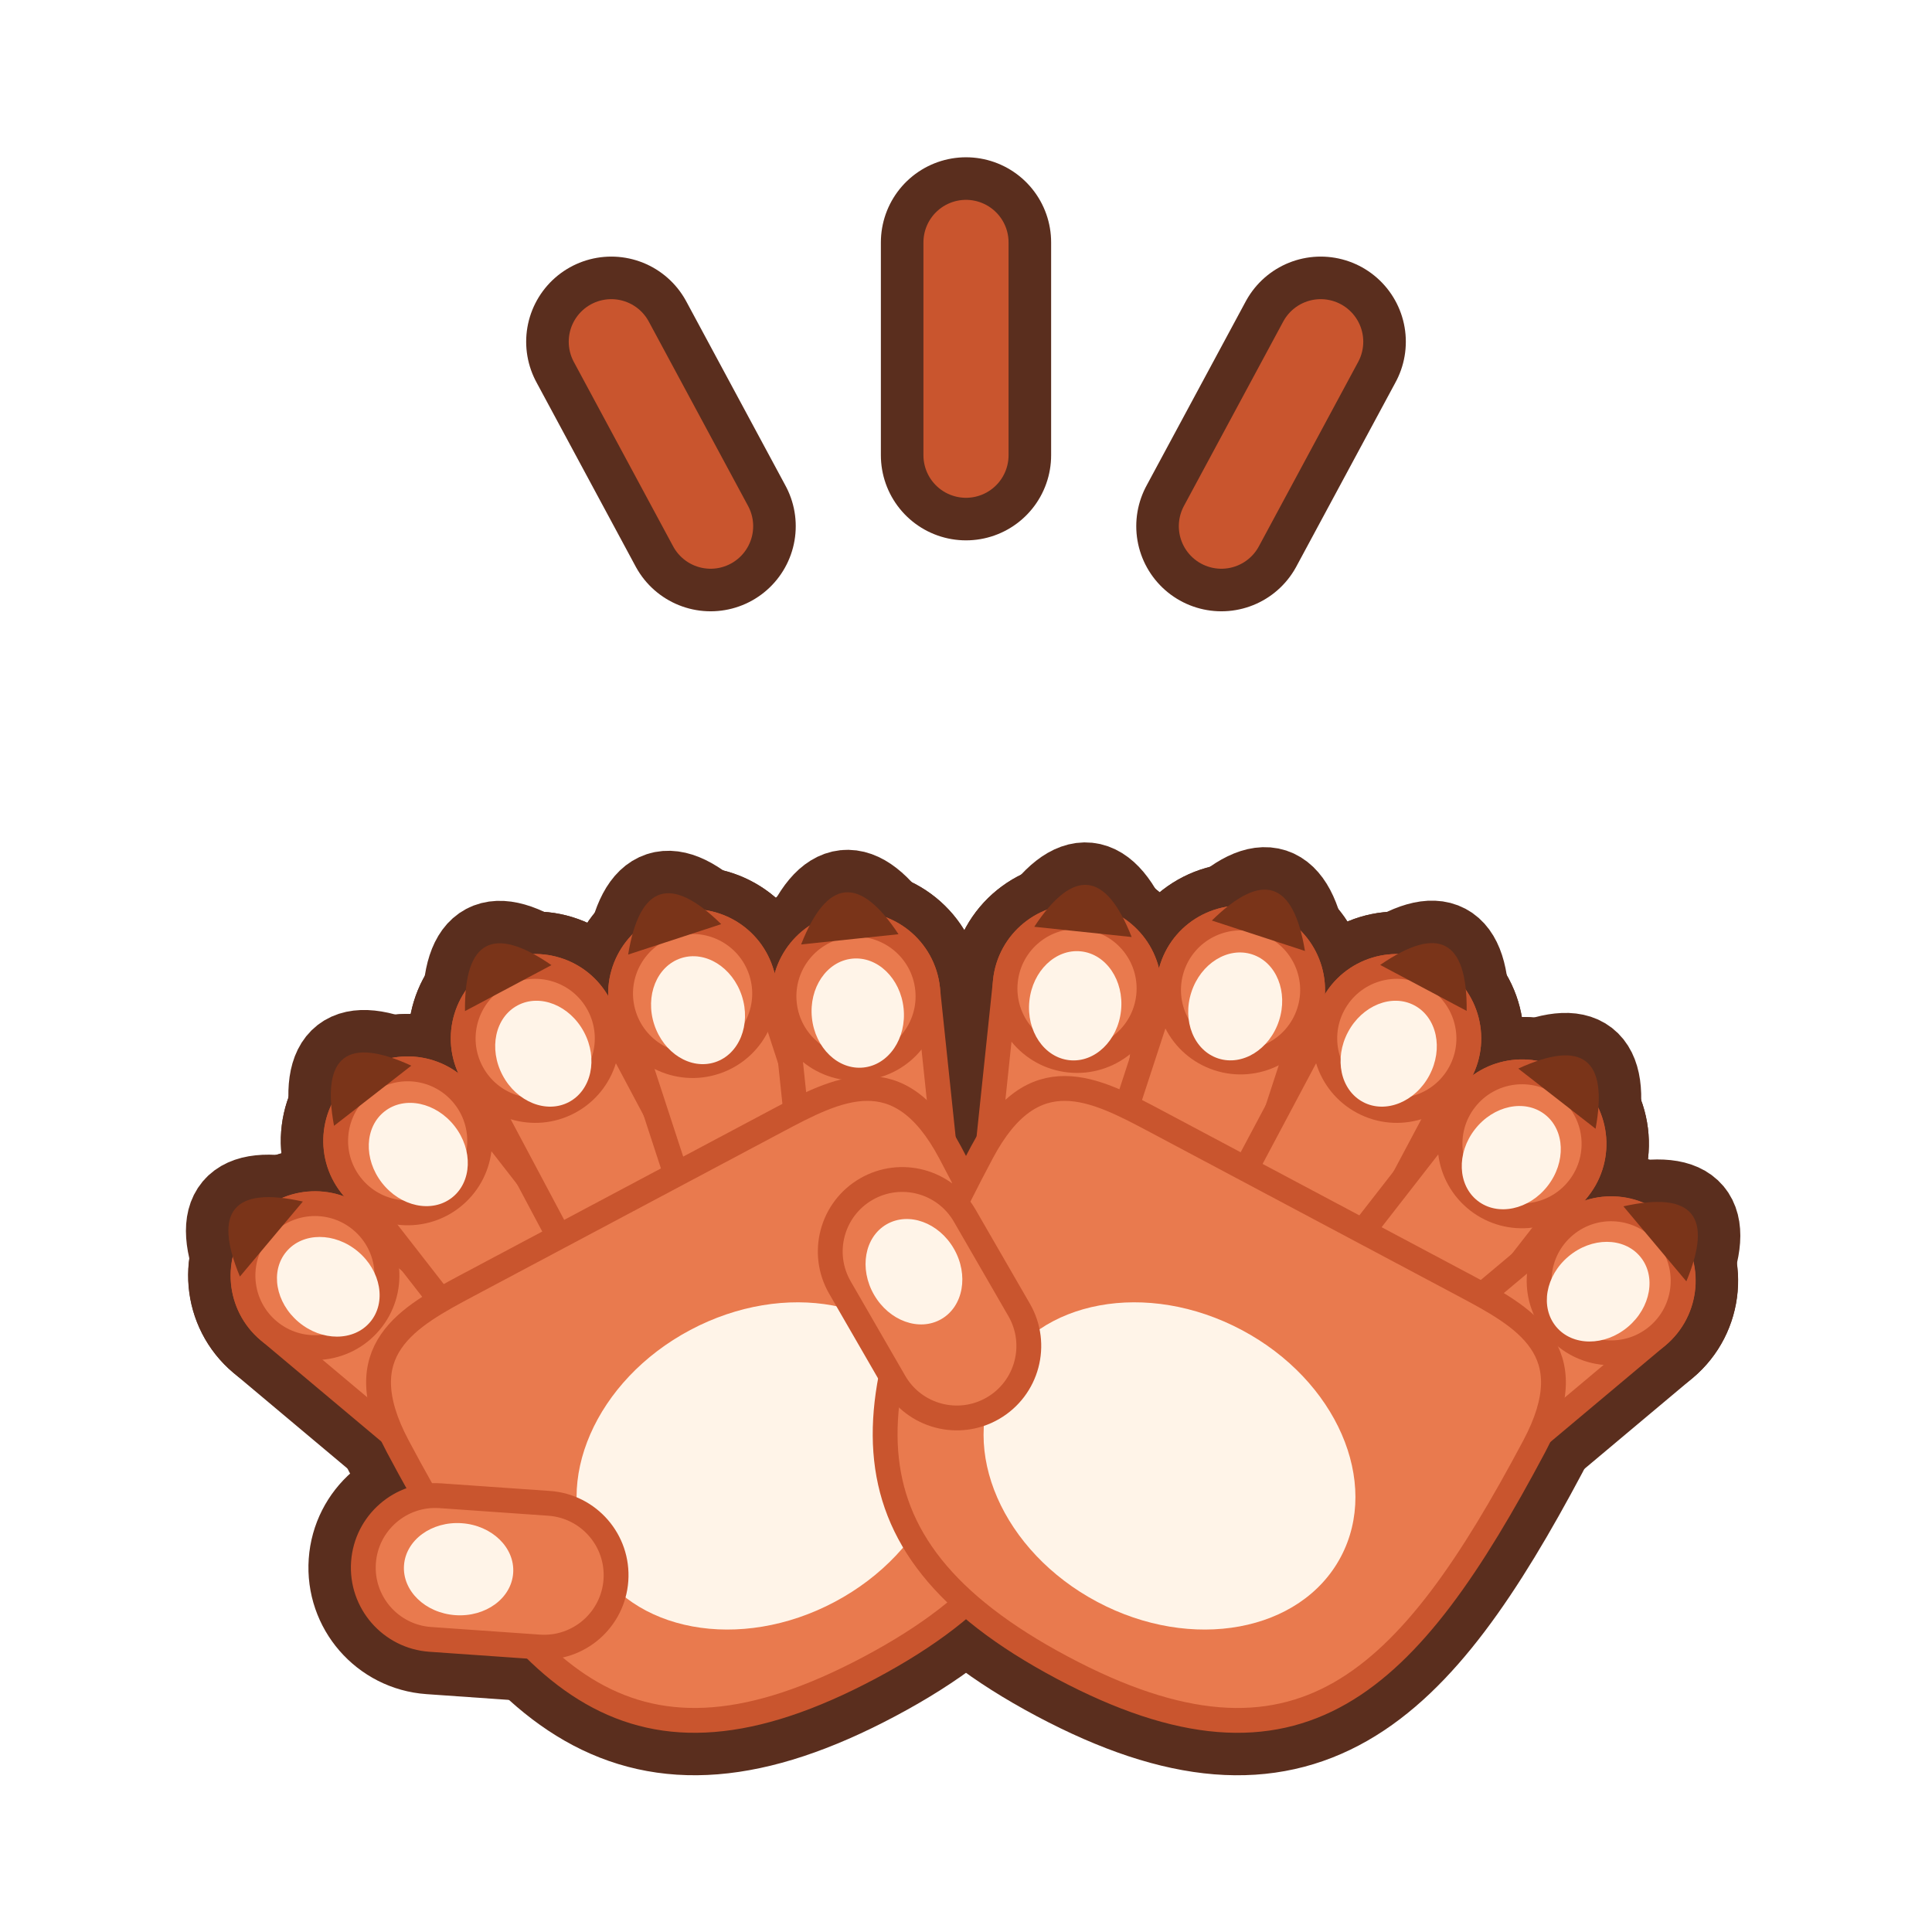
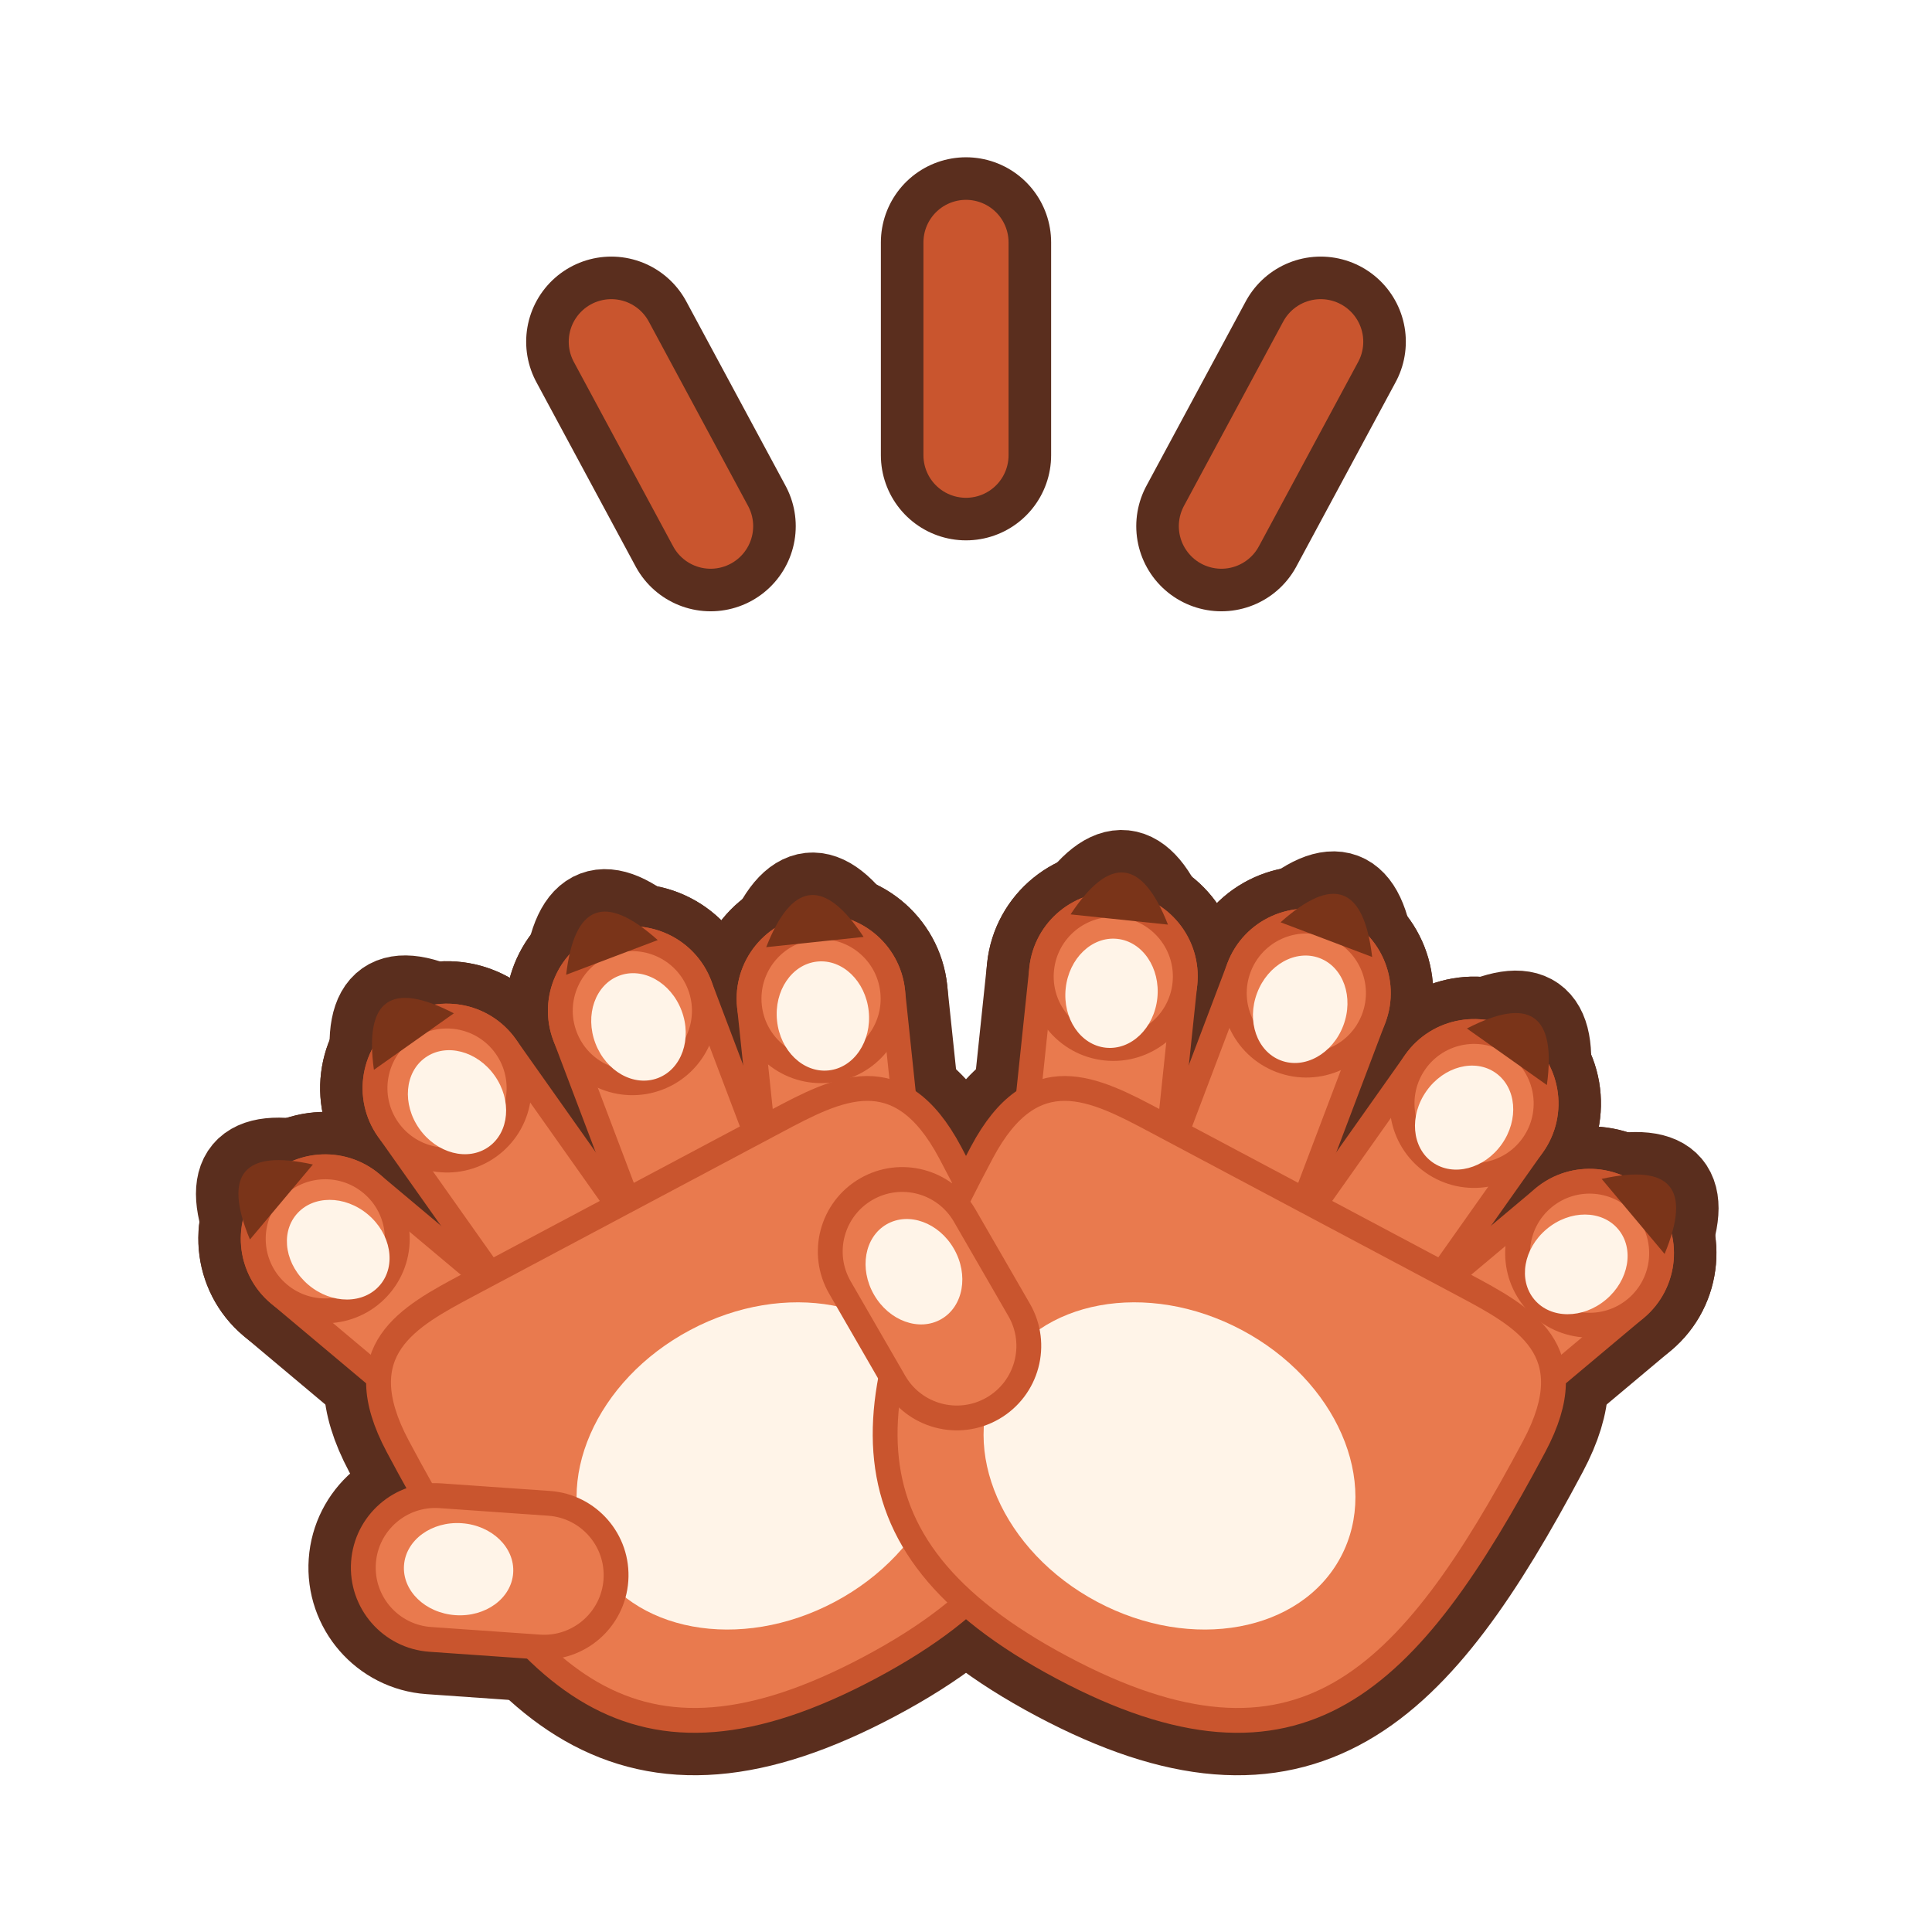
<svg xmlns="http://www.w3.org/2000/svg" viewBox="0 0 256 256" width="256" height="256" role="img" aria-labelledby="t-clap_red_panda">
  <g transform="translate(7.68,7.68) scale(0.94)">
    <g class="outline">
      <g transform="translate(98 196) rotate(-28) scale(0.7) translate(-128 -184)">
-         <g transform="rotate(-22 82.64 152)">
-           <rect x="68.14" y="94.24" width="29" height="75.76" rx="14.5" fill="#5A2E1E" stroke="#5A2E1E" stroke-width="22.1" stroke-linejoin="round" />
-           <circle cx="82.64" cy="108.7" r="14.5" fill="#5A2E1E" stroke="#5A2E1E" stroke-width="22.1" stroke-linejoin="round" />
-           <path d="M72.78 97.24q9.86-19 19.72 0z" fill="#5A2E1E" stroke="#5A2E1E" stroke-width="17.1" stroke-linejoin="round" />
-           <ellipse cx="82.64" cy="112.2" rx="9.28" ry="11.02" fill="#5A2E1E" stroke="#5A2E1E" stroke-width="17.1" stroke-linejoin="round" />
+         <g transform="rotate(-22 90.2 152)">
+           <rect x="75.7" y="88.16" width="29" height="81.84" rx="14.5" fill="#5A2E1E" stroke="#5A2E1E" stroke-width="22.1" stroke-linejoin="round" />
+           <circle cx="90.2" cy="102.7" r="14.5" fill="#5A2E1E" stroke="#5A2E1E" stroke-width="22.1" stroke-linejoin="round" />
+           <path d="M80.34 91.16q9.86-19 19.72 0z" fill="#5A2E1E" stroke="#5A2E1E" stroke-width="17.1" stroke-linejoin="round" />
+           <ellipse cx="90.2" cy="106.1" rx="9.28" ry="11.02" fill="#5A2E1E" stroke="#5A2E1E" stroke-width="17.1" stroke-linejoin="round" />
        </g>
-         <g transform="rotate(-9.9 105.3 152)">
-           <rect x="90.82" y="81.32" width="29" height="88.68" rx="14.5" fill="#5A2E1E" stroke="#5A2E1E" stroke-width="22.1" stroke-linejoin="round" />
-           <circle cx="105.3" cy="95.82" r="14.5" fill="#5A2E1E" stroke="#5A2E1E" stroke-width="22.1" stroke-linejoin="round" />
-           <path d="M95.46 84.32q9.86-19 19.72 0z" fill="#5A2E1E" stroke="#5A2E1E" stroke-width="17.1" stroke-linejoin="round" />
-           <ellipse cx="105.3" cy="99.3" rx="9.28" ry="11.02" fill="#5A2E1E" stroke="#5A2E1E" stroke-width="17.1" stroke-linejoin="round" />
+         <g transform="rotate(-7.26 115.4 152)">
+           <rect x="100.9" y="76" width="29" height="94" rx="14.5" fill="#5A2E1E" stroke="#5A2E1E" stroke-width="22.1" stroke-linejoin="round" />
+           <circle cx="115.4" cy="90.5" r="14.5" fill="#5A2E1E" stroke="#5A2E1E" stroke-width="22.1" stroke-linejoin="round" />
+           <path d="M105.5 79q9.86-19 19.72 0z" fill="#5A2E1E" stroke="#5A2E1E" stroke-width="17.1" stroke-linejoin="round" />
+           <ellipse cx="115.4" cy="93.98" rx="9.28" ry="11.02" fill="#5A2E1E" stroke="#5A2E1E" stroke-width="17.1" stroke-linejoin="round" />
        </g>
-         <g transform="rotate(0 128 152)">
-           <rect x="113.5" y="76" width="29" height="94" rx="14.5" fill="#5A2E1E" stroke="#5A2E1E" stroke-width="22.1" stroke-linejoin="round" />
-           <circle cx="128" cy="90.5" r="14.5" fill="#5A2E1E" stroke="#5A2E1E" stroke-width="22.1" stroke-linejoin="round" />
-           <path d="M118.1 79q9.86-19 19.72 0z" fill="#5A2E1E" stroke="#5A2E1E" stroke-width="17.1" stroke-linejoin="round" />
-           <ellipse cx="128" cy="93.98" rx="9.28" ry="11.02" fill="#5A2E1E" stroke="#5A2E1E" stroke-width="17.1" stroke-linejoin="round" />
+         <g transform="rotate(7.26 140.6 152)">
+           <rect x="126.1" y="79.8" width="29" height="90.2" rx="14.5" fill="#5A2E1E" stroke="#5A2E1E" stroke-width="22.1" stroke-linejoin="round" />
+           <circle cx="140.6" cy="94.3" r="14.5" fill="#5A2E1E" stroke="#5A2E1E" stroke-width="22.1" stroke-linejoin="round" />
+           <path d="M130.7 82.8q9.86-19 19.72 0z" fill="#5A2E1E" stroke="#5A2E1E" stroke-width="17.1" stroke-linejoin="round" />
+           <ellipse cx="140.6" cy="97.78" rx="9.28" ry="11.02" fill="#5A2E1E" stroke="#5A2E1E" stroke-width="17.1" stroke-linejoin="round" />
        </g>
-         <g transform="rotate(9.9 150.7 152)">
-           <rect x="136.2" y="82.08" width="29" height="87.92" rx="14.5" fill="#5A2E1E" stroke="#5A2E1E" stroke-width="22.1" stroke-linejoin="round" />
-           <circle cx="150.7" cy="96.58" r="14.5" fill="#5A2E1E" stroke="#5A2E1E" stroke-width="22.1" stroke-linejoin="round" />
-           <path d="M140.8 85.08q9.86-19 19.72 0z" fill="#5A2E1E" stroke="#5A2E1E" stroke-width="17.1" stroke-linejoin="round" />
-           <ellipse cx="150.7" cy="100.1" rx="9.28" ry="11.02" fill="#5A2E1E" stroke="#5A2E1E" stroke-width="17.1" stroke-linejoin="round" />
-         </g>
-         <g transform="rotate(22 173.4 152)">
-           <rect x="158.9" y="95.76" width="29" height="74.24" rx="14.5" fill="#5A2E1E" stroke="#5A2E1E" stroke-width="22.1" stroke-linejoin="round" />
-           <circle cx="173.4" cy="110.3" r="14.5" fill="#5A2E1E" stroke="#5A2E1E" stroke-width="22.1" stroke-linejoin="round" />
-           <path d="M163.5 98.76q9.86-19 19.72 0z" fill="#5A2E1E" stroke="#5A2E1E" stroke-width="17.1" stroke-linejoin="round" />
-           <ellipse cx="173.4" cy="113.7" rx="9.28" ry="11.02" fill="#5A2E1E" stroke="#5A2E1E" stroke-width="17.1" stroke-linejoin="round" />
+         <g transform="rotate(22 165.8 152)">
+           <rect x="151.3" y="92.72" width="29" height="77.28" rx="14.5" fill="#5A2E1E" stroke="#5A2E1E" stroke-width="22.1" stroke-linejoin="round" />
+           <circle cx="165.8" cy="107.2" r="14.5" fill="#5A2E1E" stroke="#5A2E1E" stroke-width="22.1" stroke-linejoin="round" />
+           <path d="M155.9 95.72q9.86-19 19.72 0z" fill="#5A2E1E" stroke="#5A2E1E" stroke-width="17.1" stroke-linejoin="round" />
+           <ellipse cx="165.8" cy="110.7" rx="9.28" ry="11.02" fill="#5A2E1E" stroke="#5A2E1E" stroke-width="17.1" stroke-linejoin="round" />
        </g>
        <path d="M65 150C65 128 79 128 93 128H163C177 128 191 128 191 150C191 204 182.2 234 128 234C73.82 234 65 204 65 150Z" fill="#5A2E1E" stroke="#5A2E1E" stroke-width="22.1" stroke-linejoin="round" />
        <ellipse cx="128" cy="188" rx="39.06" ry="31" fill="#5A2E1E" stroke="#5A2E1E" stroke-width="17.1" stroke-linejoin="round" />
        <g transform="rotate(-58 77.6 186)">
          <rect x="63.1" y="151" width="29" height="50.96" rx="14.5" fill="#5A2E1E" stroke="#5A2E1E" stroke-width="22.1" stroke-linejoin="round" />
        </g>
        <g transform="rotate(-58 77.6 186)">
          <ellipse cx="77.6" cy="170.2" rx="9.28" ry="11.02" fill="#5A2E1E" stroke="#5A2E1E" stroke-width="17.1" stroke-linejoin="round" />
        </g>
      </g>
      <g transform="translate(158 196) rotate(28) scale(0.7) translate(-128 -184)">
-         <g transform="rotate(-22 82.64 152)">
-           <rect x="68.14" y="94.24" width="29" height="75.76" rx="14.5" fill="#5A2E1E" stroke="#5A2E1E" stroke-width="22.1" stroke-linejoin="round" />
-           <circle cx="82.64" cy="108.7" r="14.5" fill="#5A2E1E" stroke="#5A2E1E" stroke-width="22.1" stroke-linejoin="round" />
-           <path d="M72.78 97.24q9.86-19 19.72 0z" fill="#5A2E1E" stroke="#5A2E1E" stroke-width="17.1" stroke-linejoin="round" />
-           <ellipse cx="82.64" cy="112.2" rx="9.28" ry="11.02" fill="#5A2E1E" stroke="#5A2E1E" stroke-width="17.1" stroke-linejoin="round" />
+         <g transform="rotate(-22 90.2 152)">
+           <rect x="75.7" y="88.16" width="29" height="81.84" rx="14.5" fill="#5A2E1E" stroke="#5A2E1E" stroke-width="22.1" stroke-linejoin="round" />
+           <circle cx="90.2" cy="102.7" r="14.5" fill="#5A2E1E" stroke="#5A2E1E" stroke-width="22.1" stroke-linejoin="round" />
+           <path d="M80.34 91.16q9.86-19 19.72 0z" fill="#5A2E1E" stroke="#5A2E1E" stroke-width="17.1" stroke-linejoin="round" />
+           <ellipse cx="90.2" cy="106.1" rx="9.28" ry="11.02" fill="#5A2E1E" stroke="#5A2E1E" stroke-width="17.1" stroke-linejoin="round" />
        </g>
-         <g transform="rotate(-9.9 105.3 152)">
-           <rect x="90.82" y="81.32" width="29" height="88.68" rx="14.5" fill="#5A2E1E" stroke="#5A2E1E" stroke-width="22.1" stroke-linejoin="round" />
-           <circle cx="105.3" cy="95.82" r="14.5" fill="#5A2E1E" stroke="#5A2E1E" stroke-width="22.1" stroke-linejoin="round" />
-           <path d="M95.46 84.32q9.86-19 19.72 0z" fill="#5A2E1E" stroke="#5A2E1E" stroke-width="17.1" stroke-linejoin="round" />
-           <ellipse cx="105.3" cy="99.3" rx="9.28" ry="11.02" fill="#5A2E1E" stroke="#5A2E1E" stroke-width="17.1" stroke-linejoin="round" />
+         <g transform="rotate(-7.26 115.4 152)">
+           <rect x="100.9" y="76" width="29" height="94" rx="14.5" fill="#5A2E1E" stroke="#5A2E1E" stroke-width="22.1" stroke-linejoin="round" />
+           <circle cx="115.4" cy="90.5" r="14.5" fill="#5A2E1E" stroke="#5A2E1E" stroke-width="22.1" stroke-linejoin="round" />
+           <path d="M105.5 79q9.86-19 19.72 0z" fill="#5A2E1E" stroke="#5A2E1E" stroke-width="17.1" stroke-linejoin="round" />
+           <ellipse cx="115.4" cy="93.98" rx="9.28" ry="11.02" fill="#5A2E1E" stroke="#5A2E1E" stroke-width="17.1" stroke-linejoin="round" />
        </g>
-         <g transform="rotate(0 128 152)">
-           <rect x="113.5" y="76" width="29" height="94" rx="14.5" fill="#5A2E1E" stroke="#5A2E1E" stroke-width="22.1" stroke-linejoin="round" />
-           <circle cx="128" cy="90.5" r="14.5" fill="#5A2E1E" stroke="#5A2E1E" stroke-width="22.1" stroke-linejoin="round" />
-           <path d="M118.1 79q9.86-19 19.72 0z" fill="#5A2E1E" stroke="#5A2E1E" stroke-width="17.1" stroke-linejoin="round" />
-           <ellipse cx="128" cy="93.98" rx="9.28" ry="11.02" fill="#5A2E1E" stroke="#5A2E1E" stroke-width="17.1" stroke-linejoin="round" />
+         <g transform="rotate(7.26 140.6 152)">
+           <rect x="126.1" y="79.8" width="29" height="90.2" rx="14.5" fill="#5A2E1E" stroke="#5A2E1E" stroke-width="22.1" stroke-linejoin="round" />
+           <circle cx="140.6" cy="94.3" r="14.5" fill="#5A2E1E" stroke="#5A2E1E" stroke-width="22.1" stroke-linejoin="round" />
+           <path d="M130.7 82.8q9.86-19 19.72 0z" fill="#5A2E1E" stroke="#5A2E1E" stroke-width="17.1" stroke-linejoin="round" />
+           <ellipse cx="140.6" cy="97.78" rx="9.28" ry="11.02" fill="#5A2E1E" stroke="#5A2E1E" stroke-width="17.1" stroke-linejoin="round" />
        </g>
-         <g transform="rotate(9.9 150.7 152)">
-           <rect x="136.2" y="82.08" width="29" height="87.92" rx="14.5" fill="#5A2E1E" stroke="#5A2E1E" stroke-width="22.1" stroke-linejoin="round" />
-           <circle cx="150.7" cy="96.58" r="14.5" fill="#5A2E1E" stroke="#5A2E1E" stroke-width="22.1" stroke-linejoin="round" />
-           <path d="M140.8 85.08q9.86-19 19.72 0z" fill="#5A2E1E" stroke="#5A2E1E" stroke-width="17.1" stroke-linejoin="round" />
-           <ellipse cx="150.7" cy="100.1" rx="9.28" ry="11.02" fill="#5A2E1E" stroke="#5A2E1E" stroke-width="17.1" stroke-linejoin="round" />
-         </g>
-         <g transform="rotate(22 173.4 152)">
-           <rect x="158.9" y="95.76" width="29" height="74.24" rx="14.5" fill="#5A2E1E" stroke="#5A2E1E" stroke-width="22.1" stroke-linejoin="round" />
-           <circle cx="173.4" cy="110.3" r="14.5" fill="#5A2E1E" stroke="#5A2E1E" stroke-width="22.1" stroke-linejoin="round" />
-           <path d="M163.5 98.76q9.86-19 19.72 0z" fill="#5A2E1E" stroke="#5A2E1E" stroke-width="17.1" stroke-linejoin="round" />
-           <ellipse cx="173.4" cy="113.7" rx="9.28" ry="11.02" fill="#5A2E1E" stroke="#5A2E1E" stroke-width="17.1" stroke-linejoin="round" />
+         <g transform="rotate(22 165.8 152)">
+           <rect x="151.3" y="92.72" width="29" height="77.28" rx="14.5" fill="#5A2E1E" stroke="#5A2E1E" stroke-width="22.1" stroke-linejoin="round" />
+           <circle cx="165.8" cy="107.2" r="14.5" fill="#5A2E1E" stroke="#5A2E1E" stroke-width="22.1" stroke-linejoin="round" />
+           <path d="M155.9 95.72q9.86-19 19.72 0z" fill="#5A2E1E" stroke="#5A2E1E" stroke-width="17.1" stroke-linejoin="round" />
+           <ellipse cx="165.8" cy="110.7" rx="9.28" ry="11.02" fill="#5A2E1E" stroke="#5A2E1E" stroke-width="17.1" stroke-linejoin="round" />
        </g>
        <path d="M65 150C65 128 79 128 93 128H163C177 128 191 128 191 150C191 204 182.2 234 128 234C73.82 234 65 204 65 150Z" fill="#5A2E1E" stroke="#5A2E1E" stroke-width="22.1" stroke-linejoin="round" />
        <ellipse cx="128" cy="188" rx="39.06" ry="31" fill="#5A2E1E" stroke="#5A2E1E" stroke-width="17.1" stroke-linejoin="round" />
        <g transform="rotate(-58 77.6 186)">
          <rect x="63.1" y="151" width="29" height="50.96" rx="14.5" fill="#5A2E1E" stroke="#5A2E1E" stroke-width="22.1" stroke-linejoin="round" />
        </g>
        <g transform="rotate(-58 77.6 186)">
          <ellipse cx="77.6" cy="170.2" rx="9.28" ry="11.02" fill="#5A2E1E" stroke="#5A2E1E" stroke-width="17.1" stroke-linejoin="round" />
        </g>
      </g>
      <g>
        <path d="M128 26v30" fill="none" stroke="#5A2E1E" stroke-width="24.0" stroke-linejoin="round" stroke-linecap="round" />
        <path d="m78 40 14 26" fill="none" stroke="#5A2E1E" stroke-width="24.0" stroke-linejoin="round" stroke-linecap="round" />
        <path d="m178 40-14 26" fill="none" stroke="#5A2E1E" stroke-width="24.0" stroke-linejoin="round" stroke-linecap="round" />
      </g>
    </g>
    <g transform="translate(98 196) rotate(-28) scale(0.7) translate(-128 -184)">
-       <g transform="rotate(-22 82.64 152)">
-         <rect x="68.14" y="94.24" width="29" height="75.76" rx="14.5" fill="#E97A4E" stroke="#C9552E" stroke-width="5" stroke-linejoin="round" />
-         <circle cx="82.64" cy="108.7" r="14.5" fill="#E97A4E" stroke="#C9552E" stroke-width="5" stroke-linejoin="round" />
-         <path d="M72.78 97.24q9.86-19 19.72 0z" fill="#7A3419" />
-         <ellipse cx="82.64" cy="112.2" rx="9.28" ry="11.02" fill="#FFF4E8" />
+       <g transform="rotate(-22 90.2 152)">
+         <rect x="75.7" y="88.16" width="29" height="81.84" rx="14.5" fill="#E97A4E" stroke="#C9552E" stroke-width="5" stroke-linejoin="round" />
+         <circle cx="90.2" cy="102.7" r="14.5" fill="#E97A4E" stroke="#C9552E" stroke-width="5" stroke-linejoin="round" />
+         <path d="M80.34 91.16q9.86-19 19.72 0z" fill="#7A3419" />
+         <ellipse cx="90.2" cy="106.1" rx="9.28" ry="11.02" fill="#FFF4E8" />
      </g>
-       <g transform="rotate(-9.9 105.3 152)">
-         <rect x="90.82" y="81.32" width="29" height="88.68" rx="14.5" fill="#E97A4E" stroke="#C9552E" stroke-width="5" stroke-linejoin="round" />
-         <circle cx="105.3" cy="95.82" r="14.5" fill="#E97A4E" stroke="#C9552E" stroke-width="5" stroke-linejoin="round" />
-         <path d="M95.46 84.32q9.86-19 19.72 0z" fill="#7A3419" />
-         <ellipse cx="105.3" cy="99.3" rx="9.28" ry="11.02" fill="#FFF4E8" />
+       <g transform="rotate(-7.26 115.4 152)">
+         <rect x="100.9" y="76" width="29" height="94" rx="14.5" fill="#E97A4E" stroke="#C9552E" stroke-width="5" stroke-linejoin="round" />
+         <circle cx="115.4" cy="90.5" r="14.5" fill="#E97A4E" stroke="#C9552E" stroke-width="5" stroke-linejoin="round" />
+         <path d="M105.5 79q9.86-19 19.72 0z" fill="#7A3419" />
+         <ellipse cx="115.4" cy="93.98" rx="9.28" ry="11.02" fill="#FFF4E8" />
      </g>
-       <g transform="rotate(0 128 152)">
-         <rect x="113.5" y="76" width="29" height="94" rx="14.5" fill="#E97A4E" stroke="#C9552E" stroke-width="5" stroke-linejoin="round" />
-         <circle cx="128" cy="90.5" r="14.5" fill="#E97A4E" stroke="#C9552E" stroke-width="5" stroke-linejoin="round" />
-         <path d="M118.1 79q9.86-19 19.72 0z" fill="#7A3419" />
-         <ellipse cx="128" cy="93.98" rx="9.28" ry="11.02" fill="#FFF4E8" />
+       <g transform="rotate(7.26 140.6 152)">
+         <rect x="126.1" y="79.8" width="29" height="90.2" rx="14.5" fill="#E97A4E" stroke="#C9552E" stroke-width="5" stroke-linejoin="round" />
+         <circle cx="140.6" cy="94.3" r="14.5" fill="#E97A4E" stroke="#C9552E" stroke-width="5" stroke-linejoin="round" />
+         <path d="M130.7 82.8q9.86-19 19.72 0z" fill="#7A3419" />
+         <ellipse cx="140.6" cy="97.78" rx="9.28" ry="11.02" fill="#FFF4E8" />
      </g>
-       <g transform="rotate(9.9 150.7 152)">
-         <rect x="136.2" y="82.08" width="29" height="87.92" rx="14.5" fill="#E97A4E" stroke="#C9552E" stroke-width="5" stroke-linejoin="round" />
-         <circle cx="150.7" cy="96.58" r="14.5" fill="#E97A4E" stroke="#C9552E" stroke-width="5" stroke-linejoin="round" />
-         <path d="M140.8 85.08q9.86-19 19.72 0z" fill="#7A3419" />
-         <ellipse cx="150.7" cy="100.1" rx="9.28" ry="11.02" fill="#FFF4E8" />
-       </g>
-       <g transform="rotate(22 173.4 152)">
-         <rect x="158.9" y="95.76" width="29" height="74.24" rx="14.5" fill="#E97A4E" stroke="#C9552E" stroke-width="5" stroke-linejoin="round" />
-         <circle cx="173.4" cy="110.3" r="14.5" fill="#E97A4E" stroke="#C9552E" stroke-width="5" stroke-linejoin="round" />
-         <path d="M163.5 98.76q9.86-19 19.72 0z" fill="#7A3419" />
-         <ellipse cx="173.4" cy="113.7" rx="9.28" ry="11.02" fill="#FFF4E8" />
+       <g transform="rotate(22 165.8 152)">
+         <rect x="151.3" y="92.72" width="29" height="77.28" rx="14.5" fill="#E97A4E" stroke="#C9552E" stroke-width="5" stroke-linejoin="round" />
+         <circle cx="165.8" cy="107.2" r="14.5" fill="#E97A4E" stroke="#C9552E" stroke-width="5" stroke-linejoin="round" />
+         <path d="M155.9 95.72q9.86-19 19.72 0z" fill="#7A3419" />
+         <ellipse cx="165.8" cy="110.7" rx="9.28" ry="11.02" fill="#FFF4E8" />
      </g>
      <path d="M65 150C65 128 79 128 93 128H163C177 128 191 128 191 150C191 204 182.2 234 128 234C73.82 234 65 204 65 150Z" fill="#E97A4E" stroke="#C9552E" stroke-width="5" stroke-linejoin="round" />
      <ellipse cx="128" cy="188" rx="39.06" ry="31" fill="#FFF4E8" />
      <g transform="rotate(-58 77.6 186)">
        <rect x="63.1" y="151" width="29" height="50.96" rx="14.5" fill="#E97A4E" stroke="#C9552E" stroke-width="5" stroke-linejoin="round" />
      </g>
      <g transform="rotate(-58 77.6 186)">
        <ellipse cx="77.6" cy="170.2" rx="9.28" ry="11.02" fill="#FFF4E8" />
      </g>
    </g>
    <g transform="translate(158 196) rotate(28) scale(0.7) translate(-128 -184)">
-       <g transform="rotate(-22 82.64 152)">
-         <rect x="68.14" y="94.24" width="29" height="75.76" rx="14.5" fill="#E97A4E" stroke="#C9552E" stroke-width="5" stroke-linejoin="round" />
-         <circle cx="82.64" cy="108.7" r="14.5" fill="#E97A4E" stroke="#C9552E" stroke-width="5" stroke-linejoin="round" />
-         <path d="M72.78 97.24q9.86-19 19.72 0z" fill="#7A3419" />
-         <ellipse cx="82.64" cy="112.2" rx="9.28" ry="11.02" fill="#FFF4E8" />
+       <g transform="rotate(-22 90.2 152)">
+         <rect x="75.7" y="88.16" width="29" height="81.84" rx="14.5" fill="#E97A4E" stroke="#C9552E" stroke-width="5" stroke-linejoin="round" />
+         <circle cx="90.2" cy="102.7" r="14.5" fill="#E97A4E" stroke="#C9552E" stroke-width="5" stroke-linejoin="round" />
+         <path d="M80.34 91.16q9.86-19 19.72 0z" fill="#7A3419" />
+         <ellipse cx="90.2" cy="106.1" rx="9.28" ry="11.02" fill="#FFF4E8" />
      </g>
-       <g transform="rotate(-9.9 105.3 152)">
-         <rect x="90.82" y="81.32" width="29" height="88.68" rx="14.5" fill="#E97A4E" stroke="#C9552E" stroke-width="5" stroke-linejoin="round" />
-         <circle cx="105.3" cy="95.82" r="14.5" fill="#E97A4E" stroke="#C9552E" stroke-width="5" stroke-linejoin="round" />
-         <path d="M95.46 84.32q9.86-19 19.72 0z" fill="#7A3419" />
-         <ellipse cx="105.3" cy="99.3" rx="9.28" ry="11.02" fill="#FFF4E8" />
+       <g transform="rotate(-7.26 115.4 152)">
+         <rect x="100.9" y="76" width="29" height="94" rx="14.5" fill="#E97A4E" stroke="#C9552E" stroke-width="5" stroke-linejoin="round" />
+         <circle cx="115.4" cy="90.5" r="14.5" fill="#E97A4E" stroke="#C9552E" stroke-width="5" stroke-linejoin="round" />
+         <path d="M105.5 79q9.86-19 19.72 0z" fill="#7A3419" />
+         <ellipse cx="115.4" cy="93.98" rx="9.28" ry="11.02" fill="#FFF4E8" />
      </g>
-       <g transform="rotate(0 128 152)">
-         <rect x="113.5" y="76" width="29" height="94" rx="14.5" fill="#E97A4E" stroke="#C9552E" stroke-width="5" stroke-linejoin="round" />
-         <circle cx="128" cy="90.5" r="14.5" fill="#E97A4E" stroke="#C9552E" stroke-width="5" stroke-linejoin="round" />
-         <path d="M118.1 79q9.86-19 19.72 0z" fill="#7A3419" />
-         <ellipse cx="128" cy="93.98" rx="9.28" ry="11.02" fill="#FFF4E8" />
+       <g transform="rotate(7.26 140.6 152)">
+         <rect x="126.1" y="79.8" width="29" height="90.2" rx="14.5" fill="#E97A4E" stroke="#C9552E" stroke-width="5" stroke-linejoin="round" />
+         <circle cx="140.6" cy="94.3" r="14.5" fill="#E97A4E" stroke="#C9552E" stroke-width="5" stroke-linejoin="round" />
+         <path d="M130.7 82.8q9.86-19 19.72 0z" fill="#7A3419" />
+         <ellipse cx="140.6" cy="97.78" rx="9.28" ry="11.02" fill="#FFF4E8" />
      </g>
-       <g transform="rotate(9.9 150.7 152)">
-         <rect x="136.2" y="82.08" width="29" height="87.92" rx="14.5" fill="#E97A4E" stroke="#C9552E" stroke-width="5" stroke-linejoin="round" />
-         <circle cx="150.7" cy="96.58" r="14.5" fill="#E97A4E" stroke="#C9552E" stroke-width="5" stroke-linejoin="round" />
-         <path d="M140.8 85.08q9.86-19 19.72 0z" fill="#7A3419" />
-         <ellipse cx="150.7" cy="100.1" rx="9.28" ry="11.02" fill="#FFF4E8" />
-       </g>
-       <g transform="rotate(22 173.4 152)">
-         <rect x="158.9" y="95.76" width="29" height="74.24" rx="14.5" fill="#E97A4E" stroke="#C9552E" stroke-width="5" stroke-linejoin="round" />
-         <circle cx="173.4" cy="110.3" r="14.5" fill="#E97A4E" stroke="#C9552E" stroke-width="5" stroke-linejoin="round" />
-         <path d="M163.5 98.76q9.86-19 19.72 0z" fill="#7A3419" />
-         <ellipse cx="173.4" cy="113.7" rx="9.28" ry="11.02" fill="#FFF4E8" />
+       <g transform="rotate(22 165.8 152)">
+         <rect x="151.3" y="92.72" width="29" height="77.28" rx="14.5" fill="#E97A4E" stroke="#C9552E" stroke-width="5" stroke-linejoin="round" />
+         <circle cx="165.8" cy="107.2" r="14.5" fill="#E97A4E" stroke="#C9552E" stroke-width="5" stroke-linejoin="round" />
+         <path d="M155.9 95.72q9.86-19 19.72 0z" fill="#7A3419" />
+         <ellipse cx="165.8" cy="110.7" rx="9.28" ry="11.02" fill="#FFF4E8" />
      </g>
      <path d="M65 150C65 128 79 128 93 128H163C177 128 191 128 191 150C191 204 182.2 234 128 234C73.82 234 65 204 65 150Z" fill="#E97A4E" stroke="#C9552E" stroke-width="5" stroke-linejoin="round" />
      <ellipse cx="128" cy="188" rx="39.06" ry="31" fill="#FFF4E8" />
      <g transform="rotate(-58 77.6 186)">
        <rect x="63.1" y="151" width="29" height="50.96" rx="14.5" fill="#E97A4E" stroke="#C9552E" stroke-width="5" stroke-linejoin="round" />
      </g>
      <g transform="rotate(-58 77.6 186)">
        <ellipse cx="77.6" cy="170.2" rx="9.28" ry="11.02" fill="#FFF4E8" />
      </g>
    </g>
    <g fill="none" stroke="#C9552E" stroke-width="12" stroke-linecap="round">
      <path d="M128 26v30" />
      <path d="m78 40 14 26" />
      <path d="m178 40-14 26" />
    </g>
  </g>
</svg>
